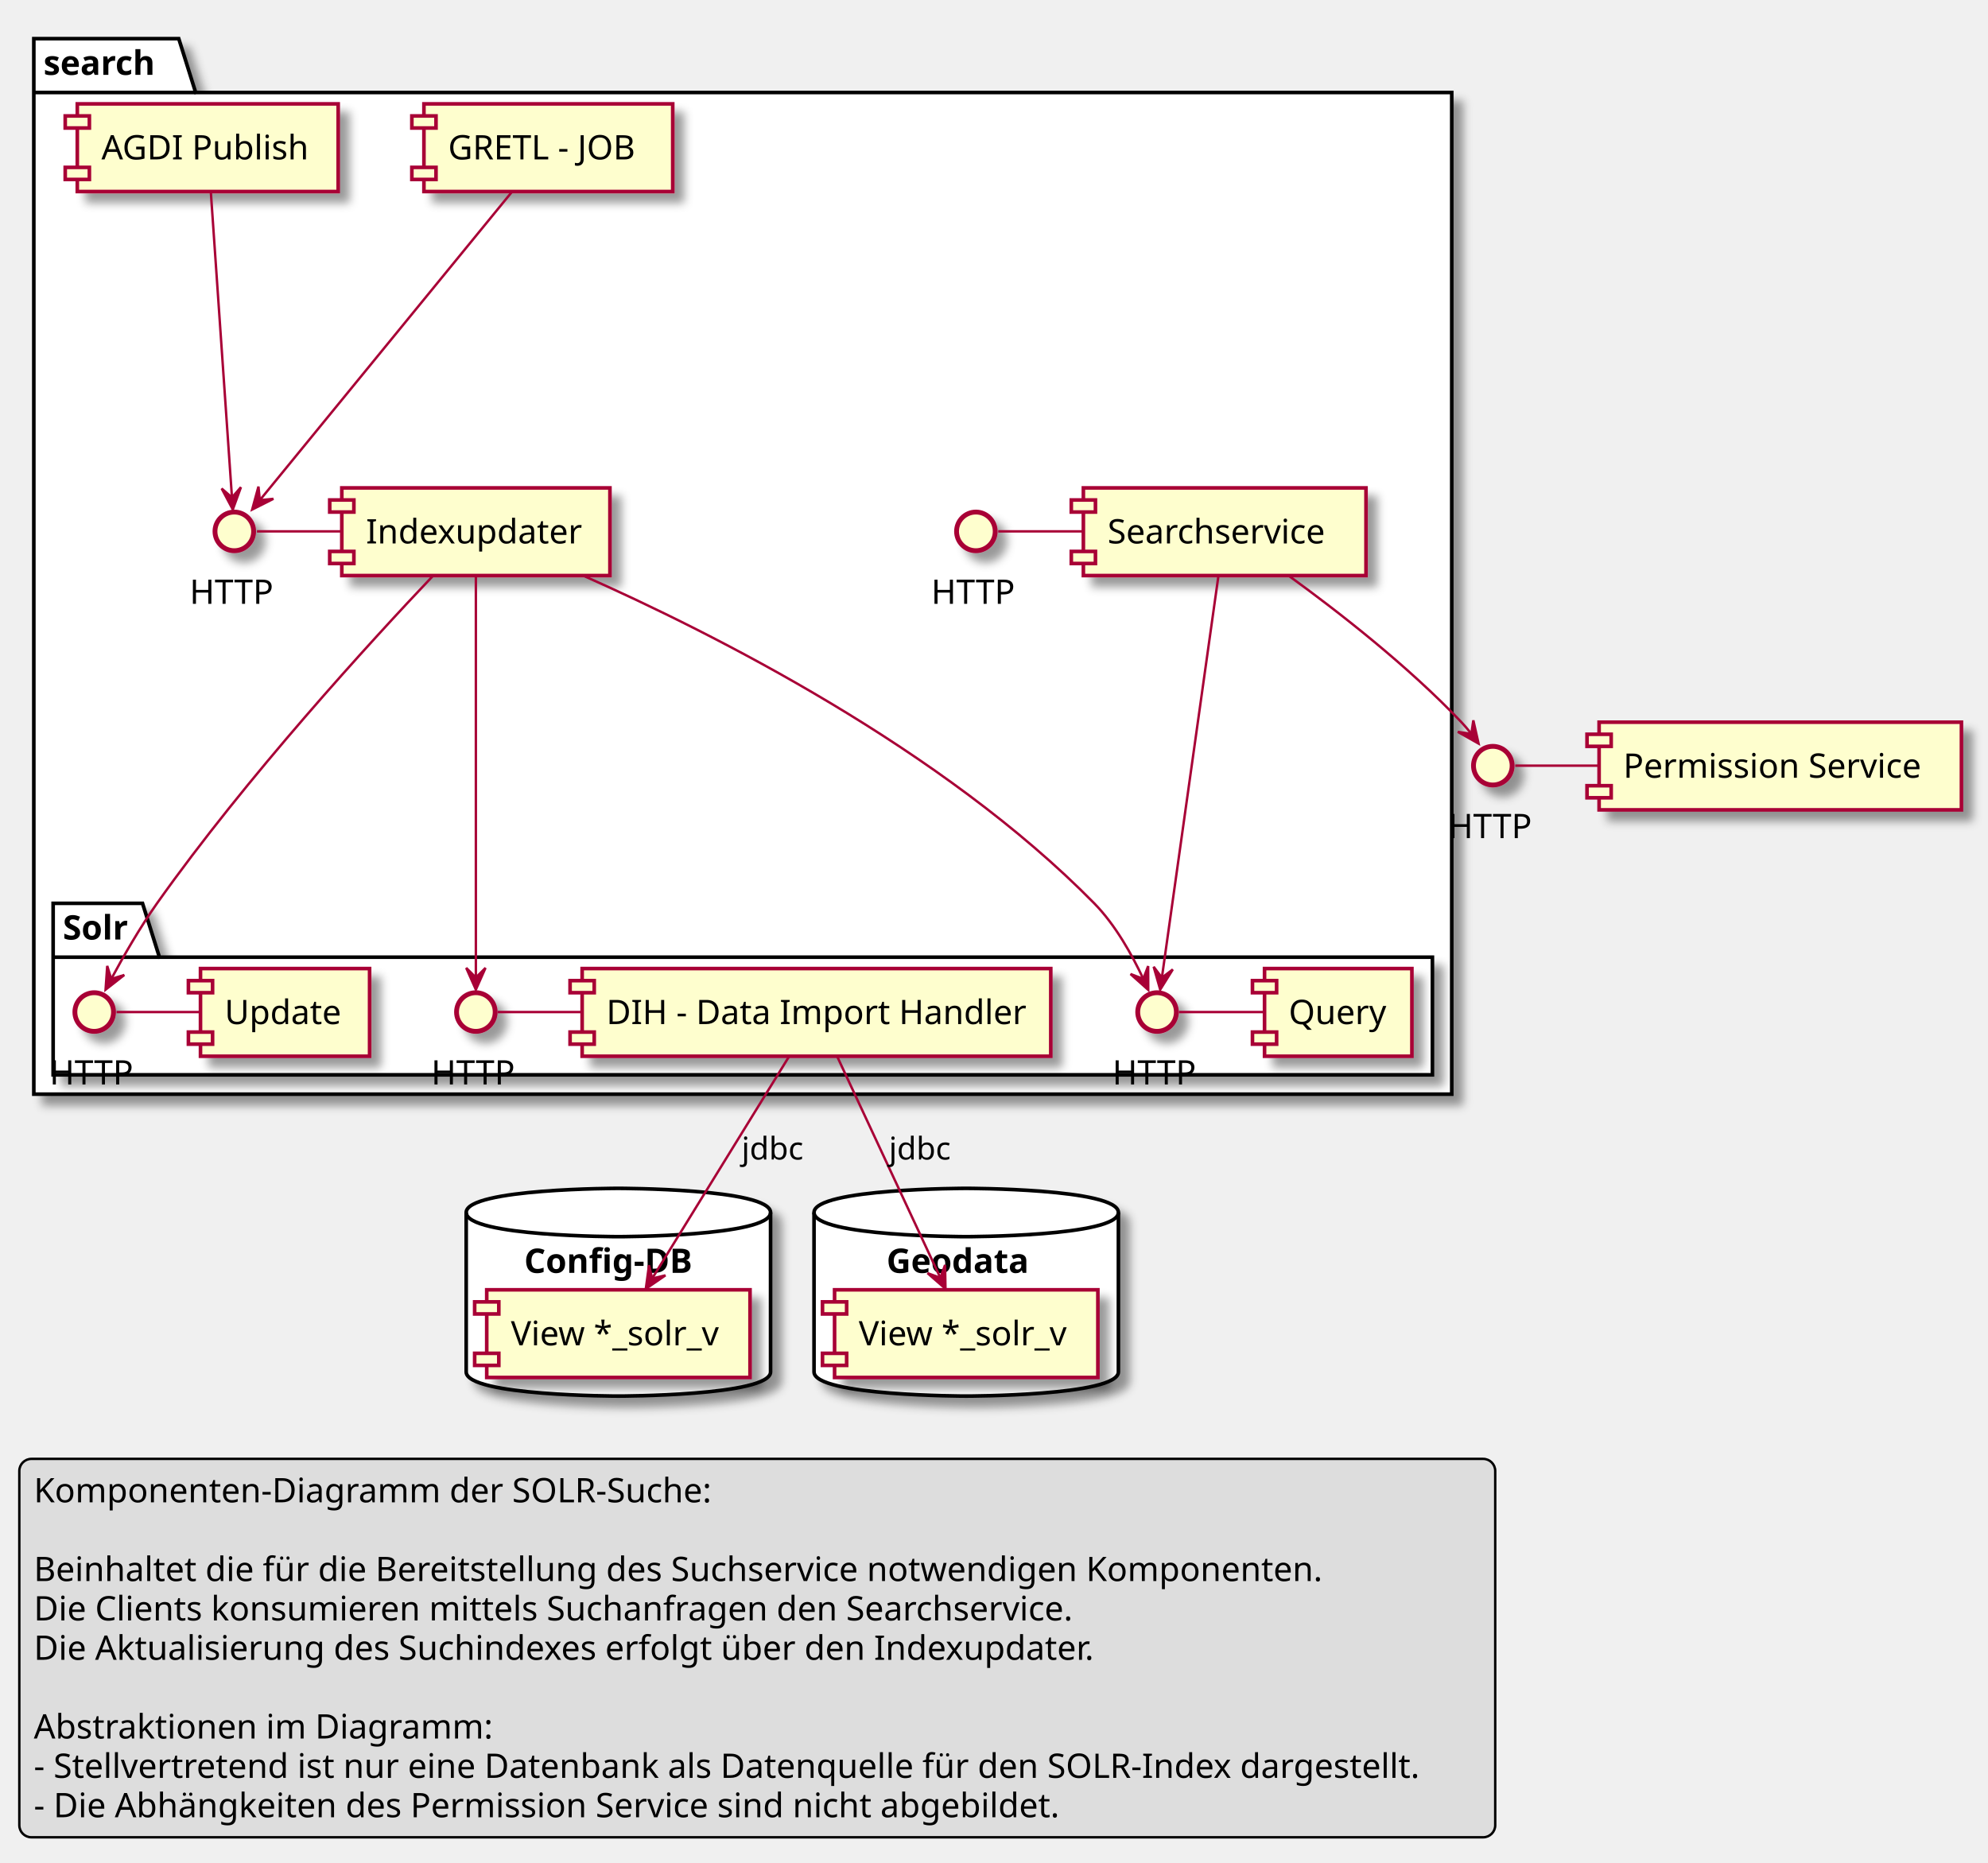
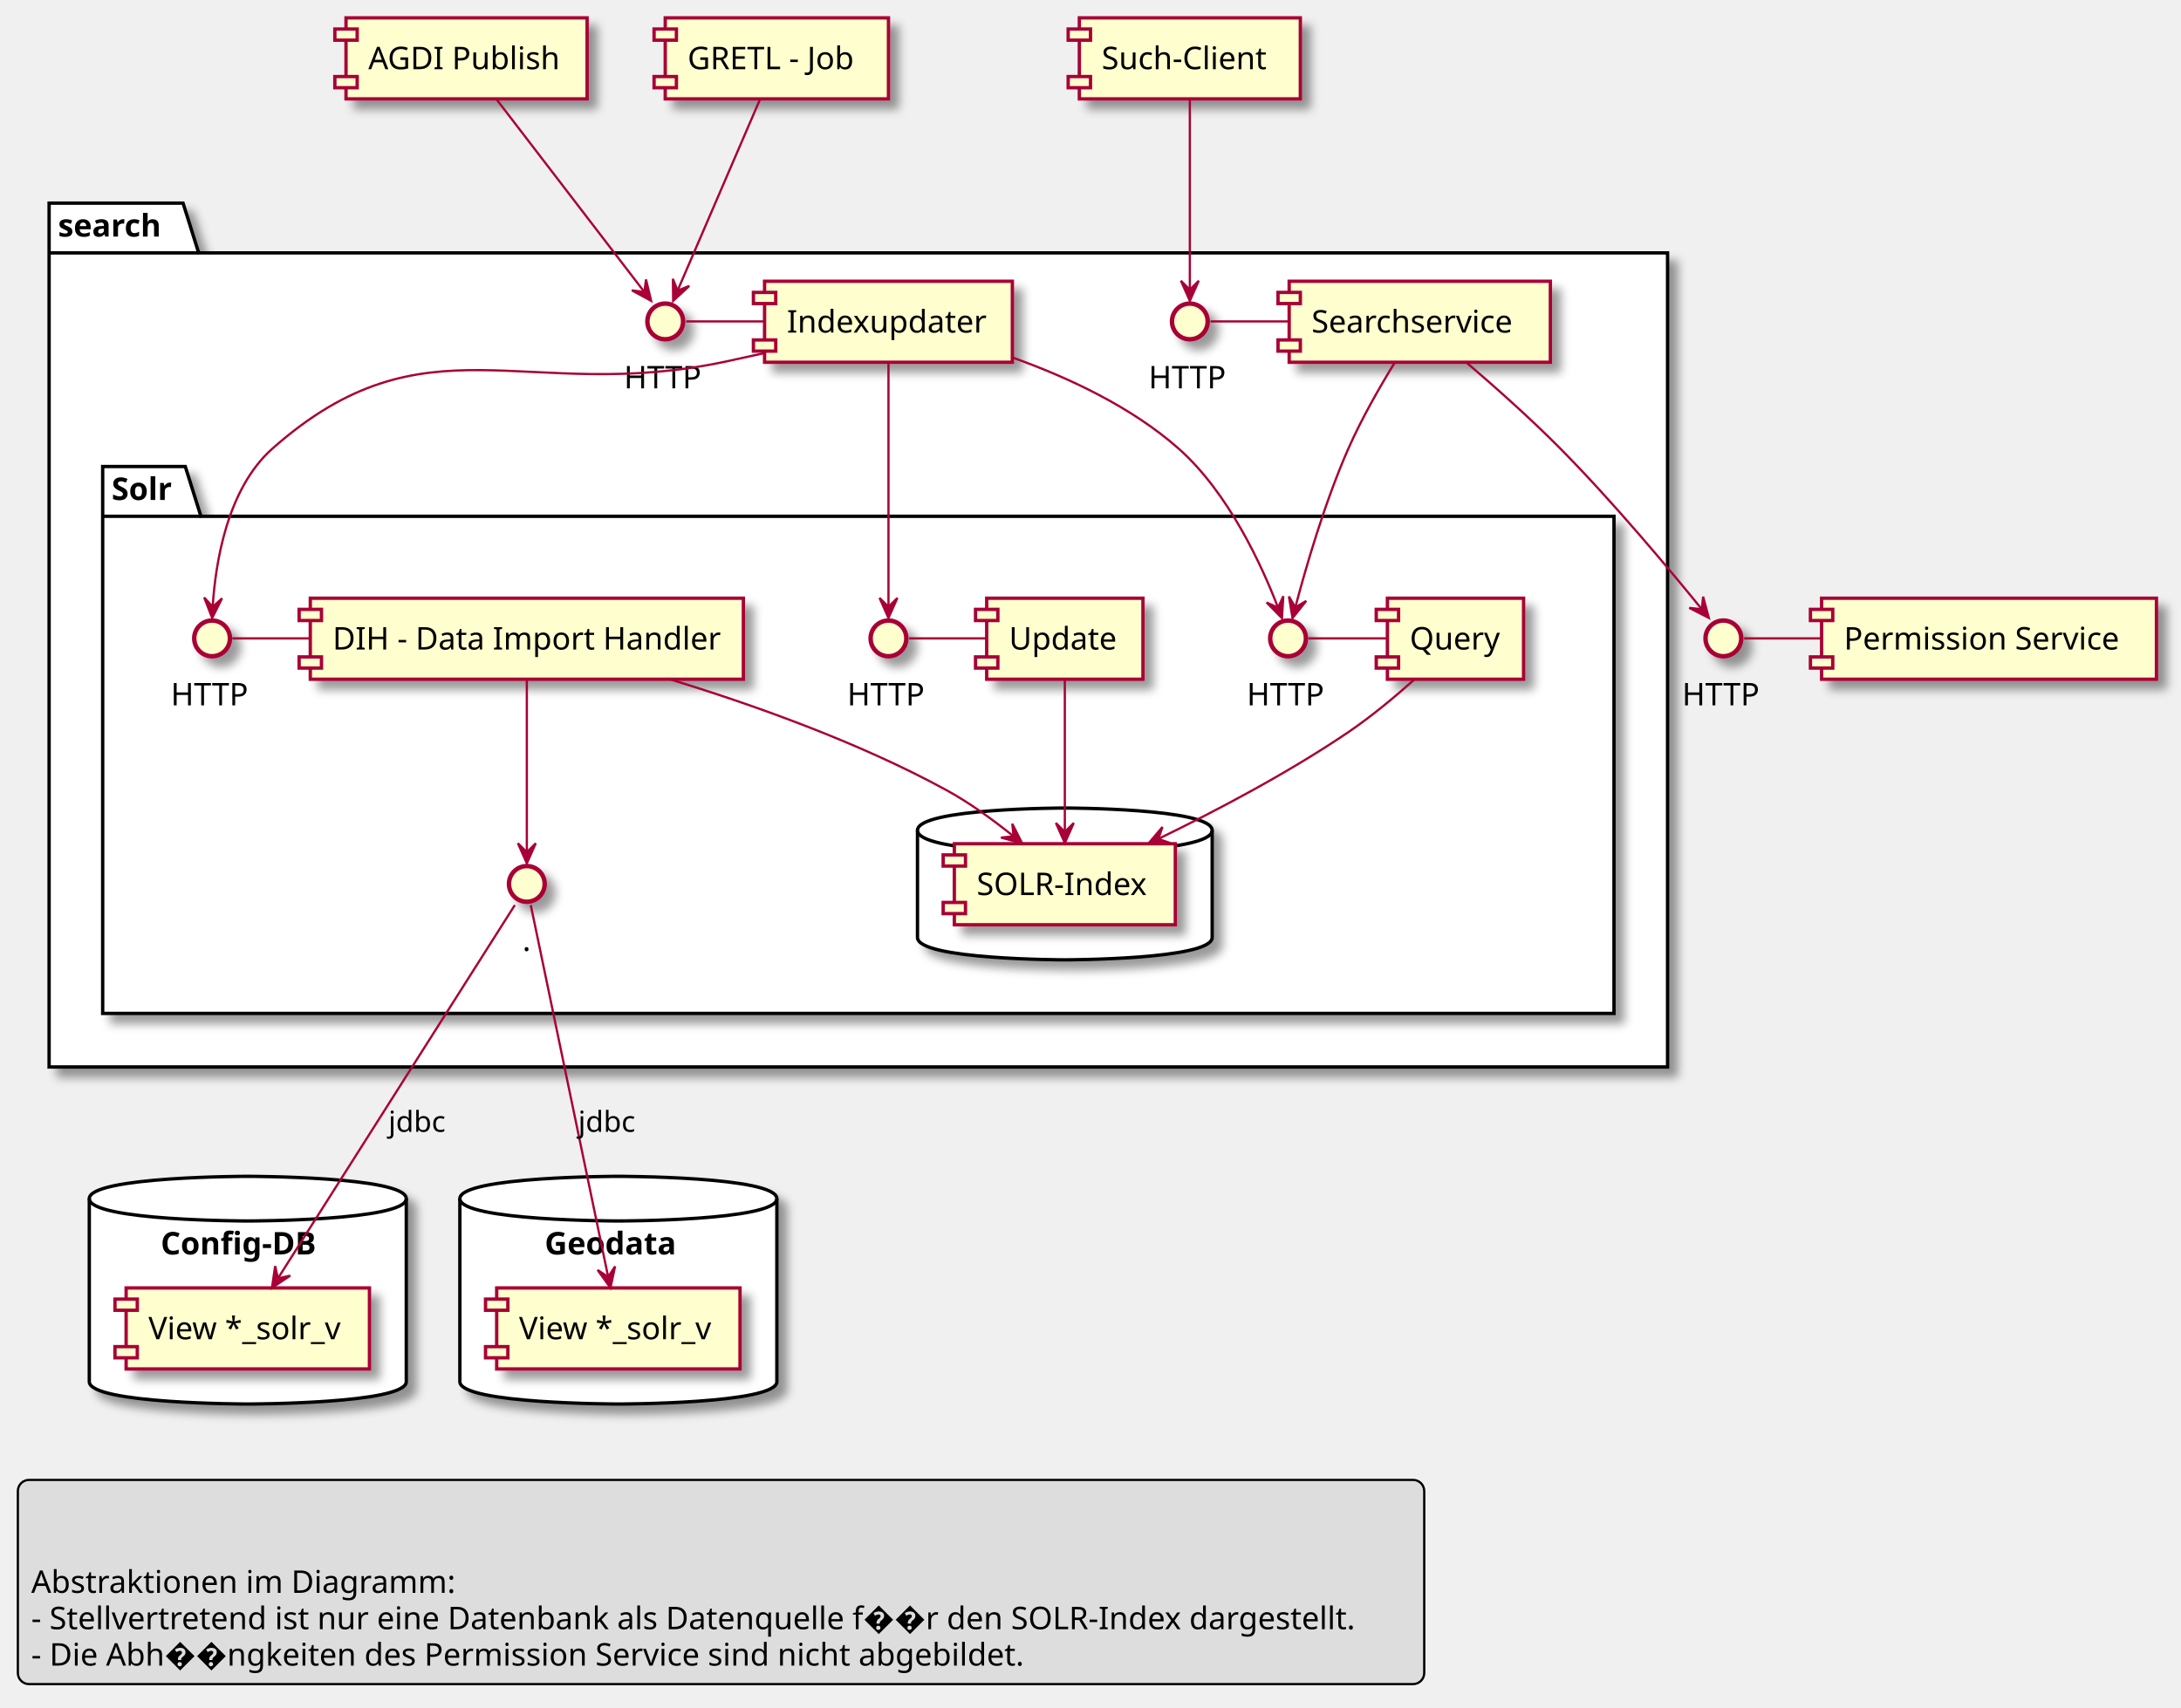
- <svg xmlns="http://www.w3.org/2000/svg" contentScriptType="application/ecmascript" contentStyleType="text/css" height="771px" preserveAspectRatio="none" style="width:823px;height:771px;" version="1.1" viewBox="0 0 823 771" width="823px" zoomAndPan="magnify">
+ <svg xmlns="http://www.w3.org/2000/svg" contentScriptType="application/ecmascript" contentStyleType="text/css" height="765px" preserveAspectRatio="none" style="width:977px;height:765px;" version="1.1" viewBox="0 0 977 765" width="977px" zoomAndPan="magnify">
  <defs>
-     <filter height="300%" id="ficnpr44zb5gb" width="300%" x="-1" y="-1">
+     <filter height="300%" id="f7wpzoihngjdk" width="300%" x="-1" y="-1">
      <feGaussianBlur result="blurOut" stdDeviation="2.0" />
      <feColorMatrix in="blurOut" result="blurOut2" type="matrix" values="0 0 0 0 0 0 0 0 0 0 0 0 0 0 0 0 0 0 .4 0" />
      <feOffset dx="4.0" dy="4.0" in="blurOut2" result="blurOut3" />
      <feBlend in="SourceGraphic" in2="blurOut3" mode="normal" />
    </filter>
  </defs>
  <g>
-     <path d="M193,502 C193,492 256,492 256,492 C256,492 319,492 319,502 L319,568 C319,578 256,578 256,578 C256,578 193,578 193,568 L193,502 " fill="#FFFFFF" filter="url(#ficnpr44zb5gb)" style="stroke: #000000; stroke-width: 1.5;" />
-     <path d="M193,502 C193,512 256,512 256,512 C256,512 319,512 319,502 " fill="none" style="stroke: #000000; stroke-width: 1.5;" />
-     <text fill="#000000" font-family="sans-serif" font-size="14" font-weight="bold" lengthAdjust="spacingAndGlyphs" textLength="78" x="217" y="526.995">Config-DB</text>
-     <path d="M337,502 C337,492 400,492 400,492 C400,492 463,492 463,502 L463,568 C463,578 400,578 400,578 C400,578 337,578 337,568 L337,502 " fill="#FFFFFF" filter="url(#ficnpr44zb5gb)" style="stroke: #000000; stroke-width: 1.5;" />
-     <path d="M337,502 C337,512 400,512 400,512 C400,512 463,512 463,502 " fill="none" style="stroke: #000000; stroke-width: 1.5;" />
-     <text fill="#000000" font-family="sans-serif" font-size="14" font-weight="bold" lengthAdjust="spacingAndGlyphs" textLength="66" x="367" y="526.995">Geodata</text>
-     <polygon fill="#FFFFFF" filter="url(#ficnpr44zb5gb)" points="14,16,74,16,81,38.297,601,38.297,601,453,14,453,14,16" style="stroke: #000000; stroke-width: 1.5;" />
-     <line style="stroke: #000000; stroke-width: 1.5;" x1="14" x2="81" y1="38.297" y2="38.297" />
-     <text fill="#000000" font-family="sans-serif" font-size="14" font-weight="bold" lengthAdjust="spacingAndGlyphs" textLength="54" x="18" y="30.995">search</text>
-     <polygon fill="#FFFFFF" filter="url(#ficnpr44zb5gb)" points="22,374,59,374,66,396.297,593,396.297,593,445,22,445,22,374" style="stroke: #000000; stroke-width: 1.5;" />
-     <line style="stroke: #000000; stroke-width: 1.5;" x1="22" x2="66" y1="396.297" y2="396.297" />
-     <text fill="#000000" font-family="sans-serif" font-size="14" font-weight="bold" lengthAdjust="spacingAndGlyphs" textLength="31" x="26" y="388.995">Solr</text>
-     <rect fill="#FEFECE" filter="url(#ficnpr44zb5gb)" height="36.297" style="stroke: #A80036; stroke-width: 1.5;" width="109" x="201.5" y="534" />
-     <rect fill="#FEFECE" height="5" style="stroke: #A80036; stroke-width: 1.5;" width="10" x="196.5" y="539" />
-     <rect fill="#FEFECE" height="5" style="stroke: #A80036; stroke-width: 1.5;" width="10" x="196.5" y="560.297" />
-     <text fill="#000000" font-family="sans-serif" font-size="14" lengthAdjust="spacingAndGlyphs" textLength="89" x="211.5" y="556.995">View *_solr_v</text>
-     <rect fill="#FEFECE" filter="url(#ficnpr44zb5gb)" height="36.297" style="stroke: #A80036; stroke-width: 1.5;" width="109" x="345.5" y="534" />
-     <rect fill="#FEFECE" height="5" style="stroke: #A80036; stroke-width: 1.5;" width="10" x="340.5" y="539" />
-     <rect fill="#FEFECE" height="5" style="stroke: #A80036; stroke-width: 1.5;" width="10" x="340.5" y="560.297" />
-     <text fill="#000000" font-family="sans-serif" font-size="14" lengthAdjust="spacingAndGlyphs" textLength="89" x="355.5" y="556.995">View *_solr_v</text>
-     <rect fill="#FEFECE" filter="url(#ficnpr44zb5gb)" height="36.297" style="stroke: #A80036; stroke-width: 1.5;" width="117" x="448.5" y="202" />
-     <rect fill="#FEFECE" height="5" style="stroke: #A80036; stroke-width: 1.5;" width="10" x="443.5" y="207" />
-     <rect fill="#FEFECE" height="5" style="stroke: #A80036; stroke-width: 1.5;" width="10" x="443.5" y="228.297" />
-     <text fill="#000000" font-family="sans-serif" font-size="14" lengthAdjust="spacingAndGlyphs" textLength="97" x="458.5" y="224.995">Searchservice</text>
-     <ellipse cx="404" cy="220" fill="#FEFECE" filter="url(#ficnpr44zb5gb)" rx="8" ry="8" style="stroke: #A80036; stroke-width: 2.0;" />
-     <text fill="#000000" font-family="sans-serif" font-size="14" lengthAdjust="spacingAndGlyphs" textLength="37" x="385.5" y="249.995">HTTP</text>
-     <rect fill="#FEFECE" filter="url(#ficnpr44zb5gb)" height="36.297" style="stroke: #A80036; stroke-width: 1.5;" width="103" x="175.5" y="43" />
-     <rect fill="#FEFECE" height="5" style="stroke: #A80036; stroke-width: 1.5;" width="10" x="170.5" y="48" />
-     <rect fill="#FEFECE" height="5" style="stroke: #A80036; stroke-width: 1.5;" width="10" x="170.5" y="69.297" />
-     <text fill="#000000" font-family="sans-serif" font-size="14" lengthAdjust="spacingAndGlyphs" textLength="83" x="185.5" y="65.995">GRETL - JOB</text>
-     <rect fill="#FEFECE" filter="url(#ficnpr44zb5gb)" height="36.297" style="stroke: #A80036; stroke-width: 1.5;" width="111" x="141.5" y="202" />
-     <rect fill="#FEFECE" height="5" style="stroke: #A80036; stroke-width: 1.5;" width="10" x="136.5" y="207" />
-     <rect fill="#FEFECE" height="5" style="stroke: #A80036; stroke-width: 1.5;" width="10" x="136.5" y="228.297" />
-     <text fill="#000000" font-family="sans-serif" font-size="14" lengthAdjust="spacingAndGlyphs" textLength="91" x="151.5" y="224.995">Indexupdater</text>
-     <ellipse cx="97" cy="220" fill="#FEFECE" filter="url(#ficnpr44zb5gb)" rx="8" ry="8" style="stroke: #A80036; stroke-width: 2.0;" />
-     <text fill="#000000" font-family="sans-serif" font-size="14" lengthAdjust="spacingAndGlyphs" textLength="37" x="78.5" y="249.995">HTTP</text>
-     <rect fill="#FEFECE" filter="url(#ficnpr44zb5gb)" height="36.297" style="stroke: #A80036; stroke-width: 1.5;" width="108" x="32" y="43" />
-     <rect fill="#FEFECE" height="5" style="stroke: #A80036; stroke-width: 1.5;" width="10" x="27" y="48" />
-     <rect fill="#FEFECE" height="5" style="stroke: #A80036; stroke-width: 1.5;" width="10" x="27" y="69.297" />
-     <text fill="#000000" font-family="sans-serif" font-size="14" lengthAdjust="spacingAndGlyphs" textLength="88" x="42" y="65.995">AGDI Publish</text>
-     <rect fill="#FEFECE" filter="url(#ficnpr44zb5gb)" height="36.297" style="stroke: #A80036; stroke-width: 1.5;" width="194" x="241" y="401" />
-     <rect fill="#FEFECE" height="5" style="stroke: #A80036; stroke-width: 1.5;" width="10" x="236" y="406" />
-     <rect fill="#FEFECE" height="5" style="stroke: #A80036; stroke-width: 1.5;" width="10" x="236" y="427.297" />
-     <text fill="#000000" font-family="sans-serif" font-size="14" lengthAdjust="spacingAndGlyphs" textLength="174" x="251" y="423.995">DIH - Data Import Handler</text>
-     <ellipse cx="197" cy="419" fill="#FEFECE" filter="url(#ficnpr44zb5gb)" rx="8" ry="8" style="stroke: #A80036; stroke-width: 2.0;" />
-     <text fill="#000000" font-family="sans-serif" font-size="14" lengthAdjust="spacingAndGlyphs" textLength="37" x="178.5" y="448.995">HTTP</text>
-     <ellipse cx="39" cy="419" fill="#FEFECE" filter="url(#ficnpr44zb5gb)" rx="8" ry="8" style="stroke: #A80036; stroke-width: 2.0;" />
-     <text fill="#000000" font-family="sans-serif" font-size="14" lengthAdjust="spacingAndGlyphs" textLength="37" x="20.5" y="448.995">HTTP</text>
-     <ellipse cx="479" cy="419" fill="#FEFECE" filter="url(#ficnpr44zb5gb)" rx="8" ry="8" style="stroke: #A80036; stroke-width: 2.0;" />
-     <text fill="#000000" font-family="sans-serif" font-size="14" lengthAdjust="spacingAndGlyphs" textLength="37" x="460.5" y="448.995">HTTP</text>
-     <rect fill="#FEFECE" filter="url(#ficnpr44zb5gb)" height="36.297" style="stroke: #A80036; stroke-width: 1.5;" width="70" x="83" y="401" />
-     <rect fill="#FEFECE" height="5" style="stroke: #A80036; stroke-width: 1.5;" width="10" x="78" y="406" />
-     <rect fill="#FEFECE" height="5" style="stroke: #A80036; stroke-width: 1.5;" width="10" x="78" y="427.297" />
-     <text fill="#000000" font-family="sans-serif" font-size="14" lengthAdjust="spacingAndGlyphs" textLength="50" x="93" y="423.995">Update</text>
-     <rect fill="#FEFECE" filter="url(#ficnpr44zb5gb)" height="36.297" style="stroke: #A80036; stroke-width: 1.5;" width="61" x="523.5" y="401" />
-     <rect fill="#FEFECE" height="5" style="stroke: #A80036; stroke-width: 1.5;" width="10" x="518.5" y="406" />
-     <rect fill="#FEFECE" height="5" style="stroke: #A80036; stroke-width: 1.5;" width="10" x="518.5" y="427.297" />
-     <text fill="#000000" font-family="sans-serif" font-size="14" lengthAdjust="spacingAndGlyphs" textLength="41" x="533.5" y="423.995">Query</text>
-     <rect fill="#FEFECE" filter="url(#ficnpr44zb5gb)" height="36.297" style="stroke: #A80036; stroke-width: 1.5;" width="150" x="662" y="299" />
-     <rect fill="#FEFECE" height="5" style="stroke: #A80036; stroke-width: 1.5;" width="10" x="657" y="304" />
-     <rect fill="#FEFECE" height="5" style="stroke: #A80036; stroke-width: 1.5;" width="10" x="657" y="325.297" />
-     <text fill="#000000" font-family="sans-serif" font-size="14" lengthAdjust="spacingAndGlyphs" textLength="130" x="672" y="321.995">Permission Service</text>
-     <ellipse cx="618" cy="317" fill="#FEFECE" filter="url(#ficnpr44zb5gb)" rx="8" ry="8" style="stroke: #A80036; stroke-width: 2.0;" />
-     <text fill="#000000" font-family="sans-serif" font-size="14" lengthAdjust="spacingAndGlyphs" textLength="37" x="599.5" y="346.995">HTTP</text>
-     <path d="M627.297,317 C638.724,317 650.152,317 661.579,317 " fill="none" id="psi-ps" style="stroke: #A80036; stroke-width: 1.0;" />
-     <path d="M326.77,437.214 C312.009,461.156 286.078,503.215 270.038,529.231 " fill="none" id="dih-&gt;config_v" style="stroke: #A80036; stroke-width: 1.0;" />
-     <polygon fill="#A80036" points="267.357,533.579,275.486,528.017,269.981,529.323,268.676,523.819,267.357,533.579" style="stroke: #A80036; stroke-width: 1.0;" />
-     <text fill="#000000" font-family="sans-serif" font-size="13" lengthAdjust="spacingAndGlyphs" textLength="26" x="307" y="480.067">jdbc</text>
-     <path d="M346.491,437.214 C357.606,461.057 377.096,502.868 389.235,528.908 " fill="none" id="dih-&gt;data_v" style="stroke: #A80036; stroke-width: 1.0;" />
-     <polygon fill="#A80036" points="391.413,533.579,391.236,523.732,389.3,529.047,383.985,527.112,391.413,533.579" style="stroke: #A80036; stroke-width: 1.0;" />
-     <text fill="#000000" font-family="sans-serif" font-size="13" lengthAdjust="spacingAndGlyphs" textLength="26" x="368" y="480.067">jdbc</text>
-     <path d="M48.258,419 C59.791,419 71.324,419 82.856,419 " fill="none" id="uhi-Update" style="stroke: #A80036; stroke-width: 1.0;" />
-     <path d="M206.088,419 C217.682,419 229.276,419 240.869,419 " fill="none" id="dihi-dih" style="stroke: #A80036; stroke-width: 1.0;" />
-     <path d="M488.082,419 C499.841,419 511.6,419 523.358,419 " fill="none" id="qi-Query" style="stroke: #A80036; stroke-width: 1.0;" />
-     <path d="M413.254,220 C424.972,220 436.69,220 448.409,220 " fill="none" id="ssi-ss" style="stroke: #A80036; stroke-width: 1.0;" />
-     <path d="M504.466,238.011 C498.971,277.062 486.053,368.873 481.039,404.506 " fill="none" id="ss-&gt;qi" style="stroke: #A80036; stroke-width: 1.0;" />
-     <polygon fill="#A80036" points="480.305,409.726,485.52,401.371,481.002,404.774,477.598,400.256,480.305,409.726" style="stroke: #A80036; stroke-width: 1.0;" />
-     <path d="M533.147,238.092 C553.862,253.102 582.894,275.691 605,299 C606.353,300.426 607.683,301.999 608.945,303.603 " fill="none" id="ss-&gt;psi" style="stroke: #A80036; stroke-width: 1.0;" />
-     <polygon fill="#A80036" points="612.097,307.842,609.937,298.233,609.114,303.83,603.517,303.007,612.097,307.842" style="stroke: #A80036; stroke-width: 1.0;" />
-     <path d="M106.375,220 C118.057,220 129.739,220 141.421,220 " fill="none" id="iui-iu" style="stroke: #A80036; stroke-width: 1.0;" />
-     <path d="M179.573,238.054 C153.133,265.928 102.043,321.701 65,374 C57.894,384.032 50.987,396.132 46.081,405.258 " fill="none" id="iu-&gt;uhi" style="stroke: #A80036; stroke-width: 1.0;" />
-     <polygon fill="#A80036" points="43.706,409.732,51.458,403.657,46.05,405.315,44.392,399.907,43.706,409.732" style="stroke: #A80036; stroke-width: 1.0;" />
-     <path d="M197,238.011 C197,277.062 197,368.873 197,404.506 " fill="none" id="iu-&gt;dihi" style="stroke: #A80036; stroke-width: 1.0;" />
-     <polygon fill="#A80036" points="197,409.726,201,400.726,197,404.726,193,400.726,197,409.726" style="stroke: #A80036; stroke-width: 1.0;" />
-     <path d="M240.926,238.094 C295.86,262.444 390.296,310.18 453,374 C461.831,382.988 468.765,395.562 473.243,405.134 " fill="none" id="iu-&gt;qi" style="stroke: #A80036; stroke-width: 1.0;" />
-     <polygon fill="#A80036" points="475.358,409.832,475.31,399.983,473.305,405.272,468.015,403.267,475.358,409.832" style="stroke: #A80036; stroke-width: 1.0;" />
-     <path d="M87.262,79.239 C89.473,111.205 94.004,176.697 96.009,205.669 " fill="none" id="AGDI Publish-&gt;iui" style="stroke: #A80036; stroke-width: 1.0;" />
-     <polygon fill="#A80036" points="96.374,210.956,99.743,201.702,96.029,205.968,91.763,202.254,96.374,210.956" style="stroke: #A80036; stroke-width: 1.0;" />
-     <path d="M212.087,79.239 C185.625,111.604 131.062,178.34 107.843,206.739 " fill="none" id="gretl-&gt;iui" style="stroke: #A80036; stroke-width: 1.0;" />
-     <polygon fill="#A80036" points="104.394,210.956,113.188,206.52,107.559,207.085,106.994,201.457,104.394,210.956" style="stroke: #A80036; stroke-width: 1.0;" />
-     <rect fill="#DDDDDD" height="156.672" rx="5" ry="5" style="stroke: #000000; stroke-width: 1.0;" width="611" x="8" y="604" />
-     <text fill="#000000" font-family="sans-serif" font-size="14" lengthAdjust="spacingAndGlyphs" textLength="296" x="14" y="621.995">Komponenten-Diagramm der SOLR-Suche:</text>
-     <text fill="#000000" font-family="sans-serif" font-size="14" lengthAdjust="spacingAndGlyphs" textLength="0" x="18" y="638.292" />
-     <text fill="#000000" font-family="sans-serif" font-size="14" lengthAdjust="spacingAndGlyphs" textLength="562" x="14" y="654.589">Beinhaltet die für die Bereitstellung des Suchservice notwendigen Komponenten.</text>
-     <text fill="#000000" font-family="sans-serif" font-size="14" lengthAdjust="spacingAndGlyphs" textLength="455" x="14" y="670.886">Die Clients konsumieren mittels Suchanfragen den Searchservice.</text>
-     <text fill="#000000" font-family="sans-serif" font-size="14" lengthAdjust="spacingAndGlyphs" textLength="461" x="14" y="687.183">Die Aktualisierung des Suchindexes erfolgt über den Indexupdater.</text>
-     <text fill="#000000" font-family="sans-serif" font-size="14" lengthAdjust="spacingAndGlyphs" textLength="0" x="18" y="703.48" />
-     <text fill="#000000" font-family="sans-serif" font-size="14" lengthAdjust="spacingAndGlyphs" textLength="195" x="14" y="719.776">Abstraktionen im Diagramm:</text>
-     <text fill="#000000" font-family="sans-serif" font-size="14" lengthAdjust="spacingAndGlyphs" textLength="599" x="14" y="736.073">- Stellvertretend ist nur eine Datenbank als Datenquelle für den SOLR-Index dargestellt.</text>
-     <text fill="#000000" font-family="sans-serif" font-size="14" lengthAdjust="spacingAndGlyphs" textLength="448" x="14" y="752.37">- Die Abhängkeiten des Permission Service sind nicht abgebildet.</text>
+     <path d="M40,537 C40,527 111,527 111,527 C111,527 182,527 182,537 L182,619 C182,629 111,629 111,629 C111,629 40,629 40,619 L40,537 " fill="#FFFFFF" filter="url(#f7wpzoihngjdk)" style="stroke: #000000; stroke-width: 1.5;" />
+     <path d="M40,537 C40,547 111,547 111,547 C111,547 182,547 182,537 " fill="none" style="stroke: #000000; stroke-width: 1.5;" />
+     <text fill="#000000" font-family="sans-serif" font-size="14" font-weight="bold" lengthAdjust="spacingAndGlyphs" textLength="78" x="72" y="561.995">Config-DB</text>
+     <path d="M206,537 C206,527 277,527 277,527 C277,527 348,527 348,537 L348,619 C348,629 277,629 277,629 C277,629 206,629 206,619 L206,537 " fill="#FFFFFF" filter="url(#f7wpzoihngjdk)" style="stroke: #000000; stroke-width: 1.5;" />
+     <path d="M206,537 C206,547 277,547 277,547 C277,547 348,547 348,537 " fill="none" style="stroke: #000000; stroke-width: 1.5;" />
+     <text fill="#000000" font-family="sans-serif" font-size="14" font-weight="bold" lengthAdjust="spacingAndGlyphs" textLength="66" x="244" y="561.995">Geodata</text>
+     <polygon fill="#FFFFFF" filter="url(#f7wpzoihngjdk)" points="22,91,82,91,89,113.297,747,113.297,747,478,22,478,22,91" style="stroke: #000000; stroke-width: 1.5;" />
+     <line style="stroke: #000000; stroke-width: 1.5;" x1="22" x2="89" y1="113.297" y2="113.297" />
+     <text fill="#000000" font-family="sans-serif" font-size="14" font-weight="bold" lengthAdjust="spacingAndGlyphs" textLength="54" x="26" y="105.995">search</text>
+     <polygon fill="#FFFFFF" filter="url(#f7wpzoihngjdk)" points="46,209,83,209,90,231.297,723,231.297,723,454,46,454,46,209" style="stroke: #000000; stroke-width: 1.5;" />
+     <line style="stroke: #000000; stroke-width: 1.5;" x1="46" x2="90" y1="231.297" y2="231.297" />
+     <text fill="#000000" font-family="sans-serif" font-size="14" font-weight="bold" lengthAdjust="spacingAndGlyphs" textLength="31" x="50" y="223.995">Solr</text>
+     <path d="M411,372 C411,362 477,362 477,362 C477,362 543,362 543,372 L543,420 C543,430 477,430 477,430 C477,430 411,430 411,420 L411,372 " fill="#FFFFFF" filter="url(#f7wpzoihngjdk)" style="stroke: #000000; stroke-width: 1.5;" />
+     <path d="M411,372 C411,382 477,382 477,382 C477,382 543,382 543,372 " fill="none" style="stroke: #000000; stroke-width: 1.5;" />
+     <rect fill="#FEFECE" filter="url(#f7wpzoihngjdk)" height="36.297" style="stroke: #A80036; stroke-width: 1.5;" width="109" x="56.5" y="577" />
+     <rect fill="#FEFECE" height="5" style="stroke: #A80036; stroke-width: 1.5;" width="10" x="51.5" y="582" />
+     <rect fill="#FEFECE" height="5" style="stroke: #A80036; stroke-width: 1.5;" width="10" x="51.5" y="603.297" />
+     <text fill="#000000" font-family="sans-serif" font-size="14" lengthAdjust="spacingAndGlyphs" textLength="89" x="66.5" y="599.995">View *_solr_v</text>
+     <rect fill="#FEFECE" filter="url(#f7wpzoihngjdk)" height="36.297" style="stroke: #A80036; stroke-width: 1.5;" width="109" x="222.5" y="577" />
+     <rect fill="#FEFECE" height="5" style="stroke: #A80036; stroke-width: 1.5;" width="10" x="217.5" y="582" />
+     <rect fill="#FEFECE" height="5" style="stroke: #A80036; stroke-width: 1.5;" width="10" x="217.5" y="603.297" />
+     <text fill="#000000" font-family="sans-serif" font-size="14" lengthAdjust="spacingAndGlyphs" textLength="89" x="232.5" y="599.995">View *_solr_v</text>
+     <rect fill="#FEFECE" filter="url(#f7wpzoihngjdk)" height="36.297" style="stroke: #A80036; stroke-width: 1.5;" width="117" x="577.5" y="126" />
+     <rect fill="#FEFECE" height="5" style="stroke: #A80036; stroke-width: 1.5;" width="10" x="572.5" y="131" />
+     <rect fill="#FEFECE" height="5" style="stroke: #A80036; stroke-width: 1.5;" width="10" x="572.5" y="152.297" />
+     <text fill="#000000" font-family="sans-serif" font-size="14" lengthAdjust="spacingAndGlyphs" textLength="97" x="587.5" y="148.995">Searchservice</text>
+     <ellipse cx="533" cy="144" fill="#FEFECE" filter="url(#f7wpzoihngjdk)" rx="8" ry="8" style="stroke: #A80036; stroke-width: 2.0;" />
+     <text fill="#000000" font-family="sans-serif" font-size="14" lengthAdjust="spacingAndGlyphs" textLength="37" x="514.5" y="173.995">HTTP</text>
+     <rect fill="#FEFECE" filter="url(#f7wpzoihngjdk)" height="36.297" style="stroke: #A80036; stroke-width: 1.5;" width="111" x="342.5" y="126" />
+     <rect fill="#FEFECE" height="5" style="stroke: #A80036; stroke-width: 1.5;" width="10" x="337.5" y="131" />
+     <rect fill="#FEFECE" height="5" style="stroke: #A80036; stroke-width: 1.5;" width="10" x="337.5" y="152.297" />
+     <text fill="#000000" font-family="sans-serif" font-size="14" lengthAdjust="spacingAndGlyphs" textLength="91" x="352.5" y="148.995">Indexupdater</text>
+     <ellipse cx="298" cy="144" fill="#FEFECE" filter="url(#f7wpzoihngjdk)" rx="8" ry="8" style="stroke: #A80036; stroke-width: 2.0;" />
+     <text fill="#000000" font-family="sans-serif" font-size="14" lengthAdjust="spacingAndGlyphs" textLength="37" x="279.5" y="173.995">HTTP</text>
+     <ellipse cx="236" cy="396" fill="#FEFECE" filter="url(#f7wpzoihngjdk)" rx="8" ry="8" style="stroke: #A80036; stroke-width: 2.0;" />
+     <text fill="#000000" font-family="sans-serif" font-size="14" lengthAdjust="spacingAndGlyphs" textLength="4" x="234" y="425.995">.</text>
+     <rect fill="#FEFECE" filter="url(#f7wpzoihngjdk)" height="36.297" style="stroke: #A80036; stroke-width: 1.5;" width="194" x="139" y="268" />
+     <rect fill="#FEFECE" height="5" style="stroke: #A80036; stroke-width: 1.5;" width="10" x="134" y="273" />
+     <rect fill="#FEFECE" height="5" style="stroke: #A80036; stroke-width: 1.5;" width="10" x="134" y="294.297" />
+     <text fill="#000000" font-family="sans-serif" font-size="14" lengthAdjust="spacingAndGlyphs" textLength="174" x="149" y="290.995">DIH - Data Import Handler</text>
+     <ellipse cx="95" cy="286" fill="#FEFECE" filter="url(#f7wpzoihngjdk)" rx="8" ry="8" style="stroke: #A80036; stroke-width: 2.0;" />
+     <text fill="#000000" font-family="sans-serif" font-size="14" lengthAdjust="spacingAndGlyphs" textLength="37" x="76.5" y="315.995">HTTP</text>
+     <rect fill="#FEFECE" filter="url(#f7wpzoihngjdk)" height="36.297" style="stroke: #A80036; stroke-width: 1.5;" width="70" x="442" y="268" />
+     <rect fill="#FEFECE" height="5" style="stroke: #A80036; stroke-width: 1.5;" width="10" x="437" y="273" />
+     <rect fill="#FEFECE" height="5" style="stroke: #A80036; stroke-width: 1.5;" width="10" x="437" y="294.297" />
+     <text fill="#000000" font-family="sans-serif" font-size="14" lengthAdjust="spacingAndGlyphs" textLength="50" x="452" y="290.995">Update</text>
+     <ellipse cx="398" cy="286" fill="#FEFECE" filter="url(#f7wpzoihngjdk)" rx="8" ry="8" style="stroke: #A80036; stroke-width: 2.0;" />
+     <text fill="#000000" font-family="sans-serif" font-size="14" lengthAdjust="spacingAndGlyphs" textLength="37" x="379.5" y="315.995">HTTP</text>
+     <ellipse cx="577" cy="286" fill="#FEFECE" filter="url(#f7wpzoihngjdk)" rx="8" ry="8" style="stroke: #A80036; stroke-width: 2.0;" />
+     <text fill="#000000" font-family="sans-serif" font-size="14" lengthAdjust="spacingAndGlyphs" textLength="37" x="558.5" y="315.995">HTTP</text>
+     <rect fill="#FEFECE" filter="url(#f7wpzoihngjdk)" height="36.297" style="stroke: #A80036; stroke-width: 1.5;" width="61" x="621.5" y="268" />
+     <rect fill="#FEFECE" height="5" style="stroke: #A80036; stroke-width: 1.5;" width="10" x="616.5" y="273" />
+     <rect fill="#FEFECE" height="5" style="stroke: #A80036; stroke-width: 1.5;" width="10" x="616.5" y="294.297" />
+     <text fill="#000000" font-family="sans-serif" font-size="14" lengthAdjust="spacingAndGlyphs" textLength="41" x="631.5" y="290.995">Query</text>
+     <rect fill="#FEFECE" filter="url(#f7wpzoihngjdk)" height="36.297" style="stroke: #A80036; stroke-width: 1.5;" width="99" x="427.5" y="378" />
+     <rect fill="#FEFECE" height="5" style="stroke: #A80036; stroke-width: 1.5;" width="10" x="422.5" y="383" />
+     <rect fill="#FEFECE" height="5" style="stroke: #A80036; stroke-width: 1.5;" width="10" x="422.5" y="404.297" />
+     <text fill="#000000" font-family="sans-serif" font-size="14" lengthAdjust="spacingAndGlyphs" textLength="79" x="437.5" y="400.995">SOLR-Index</text>
+     <rect fill="#FEFECE" filter="url(#f7wpzoihngjdk)" height="36.297" style="stroke: #A80036; stroke-width: 1.5;" width="150" x="816" y="268" />
+     <rect fill="#FEFECE" height="5" style="stroke: #A80036; stroke-width: 1.5;" width="10" x="811" y="273" />
+     <rect fill="#FEFECE" height="5" style="stroke: #A80036; stroke-width: 1.5;" width="10" x="811" y="294.297" />
+     <text fill="#000000" font-family="sans-serif" font-size="14" lengthAdjust="spacingAndGlyphs" textLength="130" x="826" y="290.995">Permission Service</text>
+     <ellipse cx="772" cy="286" fill="#FEFECE" filter="url(#f7wpzoihngjdk)" rx="8" ry="8" style="stroke: #A80036; stroke-width: 2.0;" />
+     <text fill="#000000" font-family="sans-serif" font-size="14" lengthAdjust="spacingAndGlyphs" textLength="37" x="753.5" y="315.995">HTTP</text>
+     <rect fill="#FEFECE" filter="url(#f7wpzoihngjdk)" height="36.297" style="stroke: #A80036; stroke-width: 1.5;" width="108" x="155" y="8" />
+     <rect fill="#FEFECE" height="5" style="stroke: #A80036; stroke-width: 1.5;" width="10" x="150" y="13" />
+     <rect fill="#FEFECE" height="5" style="stroke: #A80036; stroke-width: 1.5;" width="10" x="150" y="34.297" />
+     <text fill="#000000" font-family="sans-serif" font-size="14" lengthAdjust="spacingAndGlyphs" textLength="88" x="165" y="30.995">AGDI Publish</text>
+     <rect fill="#FEFECE" filter="url(#f7wpzoihngjdk)" height="36.297" style="stroke: #A80036; stroke-width: 1.5;" width="100" x="298" y="8" />
+     <rect fill="#FEFECE" height="5" style="stroke: #A80036; stroke-width: 1.5;" width="10" x="293" y="13" />
+     <rect fill="#FEFECE" height="5" style="stroke: #A80036; stroke-width: 1.5;" width="10" x="293" y="34.297" />
+     <text fill="#000000" font-family="sans-serif" font-size="14" lengthAdjust="spacingAndGlyphs" textLength="80" x="308" y="30.995">GRETL - Job</text>
+     <rect fill="#FEFECE" filter="url(#f7wpzoihngjdk)" height="36.297" style="stroke: #A80036; stroke-width: 1.5;" width="99" x="483.5" y="8" />
+     <rect fill="#FEFECE" height="5" style="stroke: #A80036; stroke-width: 1.5;" width="10" x="478.5" y="13" />
+     <rect fill="#FEFECE" height="5" style="stroke: #A80036; stroke-width: 1.5;" width="10" x="478.5" y="34.297" />
+     <text fill="#000000" font-family="sans-serif" font-size="14" lengthAdjust="spacingAndGlyphs" textLength="79" x="493.5" y="30.995">Such-Client</text>
+     <path d="M781.297,286 C792.724,286 804.152,286 815.579,286 " fill="none" id="psi-ps" style="stroke: #A80036; stroke-width: 1.0;" />
+     <path d="M104.088,286 C115.682,286 127.276,286 138.869,286 " fill="none" id="dihi-dih" style="stroke: #A80036; stroke-width: 1.0;" />
+     <path d="M236,304.352 C236,325.935 236,362.308 236,381.771 " fill="none" id="dih-&gt;h1" style="stroke: #A80036; stroke-width: 1.0;" />
+     <polygon fill="#A80036" points="236,386.785,240,377.785,236,381.785,232,377.785,236,386.785" style="stroke: #A80036; stroke-width: 1.0;" />
+     <path d="M230.629,405.465 C212.286,434.373 151.758,529.766 124.507,572.713 " fill="none" id="h1-&gt;config_v" style="stroke: #A80036; stroke-width: 1.0;" />
+     <polygon fill="#A80036" points="121.82,576.948,130.02,571.492,124.499,572.726,123.265,567.206,121.82,576.948" style="stroke: #A80036; stroke-width: 1.0;" />
+     <text fill="#000000" font-family="sans-serif" font-size="13" lengthAdjust="spacingAndGlyphs" textLength="26" x="174" y="507.067">jdbc</text>
+     <path d="M237.762,405.465 C243.742,434.197 263.391,528.612 272.406,571.927 " fill="none" id="h1-&gt;data_v" style="stroke: #A80036; stroke-width: 1.0;" />
+     <polygon fill="#A80036" points="273.451,576.948,275.533,567.322,272.432,572.053,267.701,568.952,273.451,576.948" style="stroke: #A80036; stroke-width: 1.0;" />
+     <text fill="#000000" font-family="sans-serif" font-size="13" lengthAdjust="spacingAndGlyphs" textLength="26" x="259" y="507.067">jdbc</text>
+     <path d="M407.258,286 C418.791,286 430.324,286 441.856,286 " fill="none" id="uhi-uh" style="stroke: #A80036; stroke-width: 1.0;" />
+     <path d="M586.082,286 C597.841,286 609.6,286 621.358,286 " fill="none" id="qi-q" style="stroke: #A80036; stroke-width: 1.0;" />
+     <path d="M299.075,304.009 C336.615,315.449 384.478,332.389 424,354 C434.351,359.66 444.817,367.269 453.684,374.395 " fill="none" id="dih-&gt;si" style="stroke: #A80036; stroke-width: 1.0;" />
+     <polygon fill="#A80036" points="457.901,377.844,453.467,369.05,454.031,374.678,448.402,375.242,457.901,377.844" style="stroke: #A80036; stroke-width: 1.0;" />
+     <path d="M477,304.352 C477,322.853 477,352.22 477,372.489 " fill="none" id="uh-&gt;si" style="stroke: #A80036; stroke-width: 1.0;" />
+     <polygon fill="#A80036" points="477,377.691,481,368.691,477,372.691,473,368.691,477,377.691" style="stroke: #A80036; stroke-width: 1.0;" />
+     <path d="M633.621,304.375 C624.988,312.087 614.339,320.985 604,328 C577.007,346.316 544.427,363.413 519.024,375.752 " fill="none" id="q-&gt;si" style="stroke: #A80036; stroke-width: 1.0;" />
+     <polygon fill="#A80036" points="514.367,378,524.211,377.689,518.87,375.826,520.732,370.485,514.367,378" style="stroke: #A80036; stroke-width: 1.0;" />
+     <path d="M542.254,144 C553.972,144 565.69,144 577.409,144 " fill="none" id="ssi-ss" style="stroke: #A80036; stroke-width: 1.0;" />
+     <path d="M624.945,162.168 C618.282,173.008 609.96,187.474 604,201 C593.344,225.18 584.79,254.913 580.343,271.737 " fill="none" id="ss-&gt;qi" style="stroke: #A80036; stroke-width: 1.0;" />
+     <polygon fill="#A80036" points="578.995,276.921,585.131,269.217,580.253,272.082,577.389,267.204,578.995,276.921" style="stroke: #A80036; stroke-width: 1.0;" />
+     <path d="M656.464,162.02 C669.092,172.805 685.418,187.265 699,201 C723.046,225.316 748.738,256.163 762.305,272.886 " fill="none" id="ss-&gt;psi" style="stroke: #A80036; stroke-width: 1.0;" />
+     <polygon fill="#A80036" points="765.484,276.821,762.938,267.307,762.341,272.932,756.716,272.336,765.484,276.821" style="stroke: #A80036; stroke-width: 1.0;" />
+     <path d="M307.375,144 C319.057,144 330.739,144 342.421,144 " fill="none" id="iui-iu" style="stroke: #A80036; stroke-width: 1.0;" />
+     <path d="M398,162.167 C398,190.406 398,246.07 398,271.614 " fill="none" id="iu-&gt;uhi" style="stroke: #A80036; stroke-width: 1.0;" />
+     <polygon fill="#A80036" points="398,276.868,402,267.868,398,271.868,394,267.868,398,276.868" style="stroke: #A80036; stroke-width: 1.0;" />
+     <path d="M342.251,158.218 C336.433,159.527 330.601,160.81 325,162 C235.133,181.089 190.778,140.09 122,201 C101.527,219.131 96.478,252.827 95.297,271.56 " fill="none" id="iu-&gt;dihi" style="stroke: #A80036; stroke-width: 1.0;" />
+     <polygon fill="#A80036" points="95.041,276.859,99.469,268.061,95.281,271.865,91.478,267.677,95.041,276.859" style="stroke: #A80036; stroke-width: 1.0;" />
+     <path d="M453.613,160.201 C478.459,169.062 506.842,182.265 528,201 C550.452,220.881 565.337,253.613 572.347,271.791 " fill="none" id="iu-&gt;qi" style="stroke: #A80036; stroke-width: 1.0;" />
+     <polygon fill="#A80036" points="574.269,276.935,574.865,267.104,572.519,272.251,567.372,269.905,574.269,276.935" style="stroke: #A80036; stroke-width: 1.0;" />
+     <path d="M222.132,44.116 C240.279,67.769 272.587,109.877 288.545,130.676 " fill="none" id="AGDI Publish-&gt;iui" style="stroke: #A80036; stroke-width: 1.0;" />
+     <polygon fill="#A80036" points="291.691,134.777,289.384,125.202,288.646,130.811,283.038,130.074,291.691,134.777" style="stroke: #A80036; stroke-width: 1.0;" />
+     <path d="M340.622,44.116 C330.513,67.571 312.58,109.174 303.539,130.15 " fill="none" id="GRETL - Job-&gt;iui" style="stroke: #A80036; stroke-width: 1.0;" />
+     <polygon fill="#A80036" points="301.545,134.777,308.782,128.097,303.525,130.186,301.436,124.929,301.545,134.777" style="stroke: #A80036; stroke-width: 1.0;" />
+     <path d="M533,44.116 C533,67.373 533,108.473 533,129.614 " fill="none" id="Such-Client-&gt;ssi" style="stroke: #A80036; stroke-width: 1.0;" />
+     <polygon fill="#A80036" points="533,134.777,537,125.777,533,129.777,529,125.777,533,134.777" style="stroke: #A80036; stroke-width: 1.0;" />
+     <rect fill="#DDDDDD" height="91.484" rx="5" ry="5" style="stroke: #000000; stroke-width: 1.0;" width="630" x="8" y="663" />
+     <text fill="#000000" font-family="sans-serif" font-size="14" lengthAdjust="spacingAndGlyphs" textLength="0" x="18" y="680.995" />
+     <text fill="#000000" font-family="sans-serif" font-size="14" lengthAdjust="spacingAndGlyphs" textLength="0" x="18" y="697.292" />
+     <text fill="#000000" font-family="sans-serif" font-size="14" lengthAdjust="spacingAndGlyphs" textLength="195" x="14" y="713.589">Abstraktionen im Diagramm:</text>
+     <text fill="#000000" font-family="sans-serif" font-size="14" lengthAdjust="spacingAndGlyphs" textLength="618" x="14" y="729.886">- Stellvertretend ist nur eine Datenbank als Datenquelle f��r den SOLR-Index dargestellt.</text>
+     <text fill="#000000" font-family="sans-serif" font-size="14" lengthAdjust="spacingAndGlyphs" textLength="468" x="14" y="746.183">- Die Abh��ngkeiten des Permission Service sind nicht abgebildet.</text>
  </g>
</svg>
